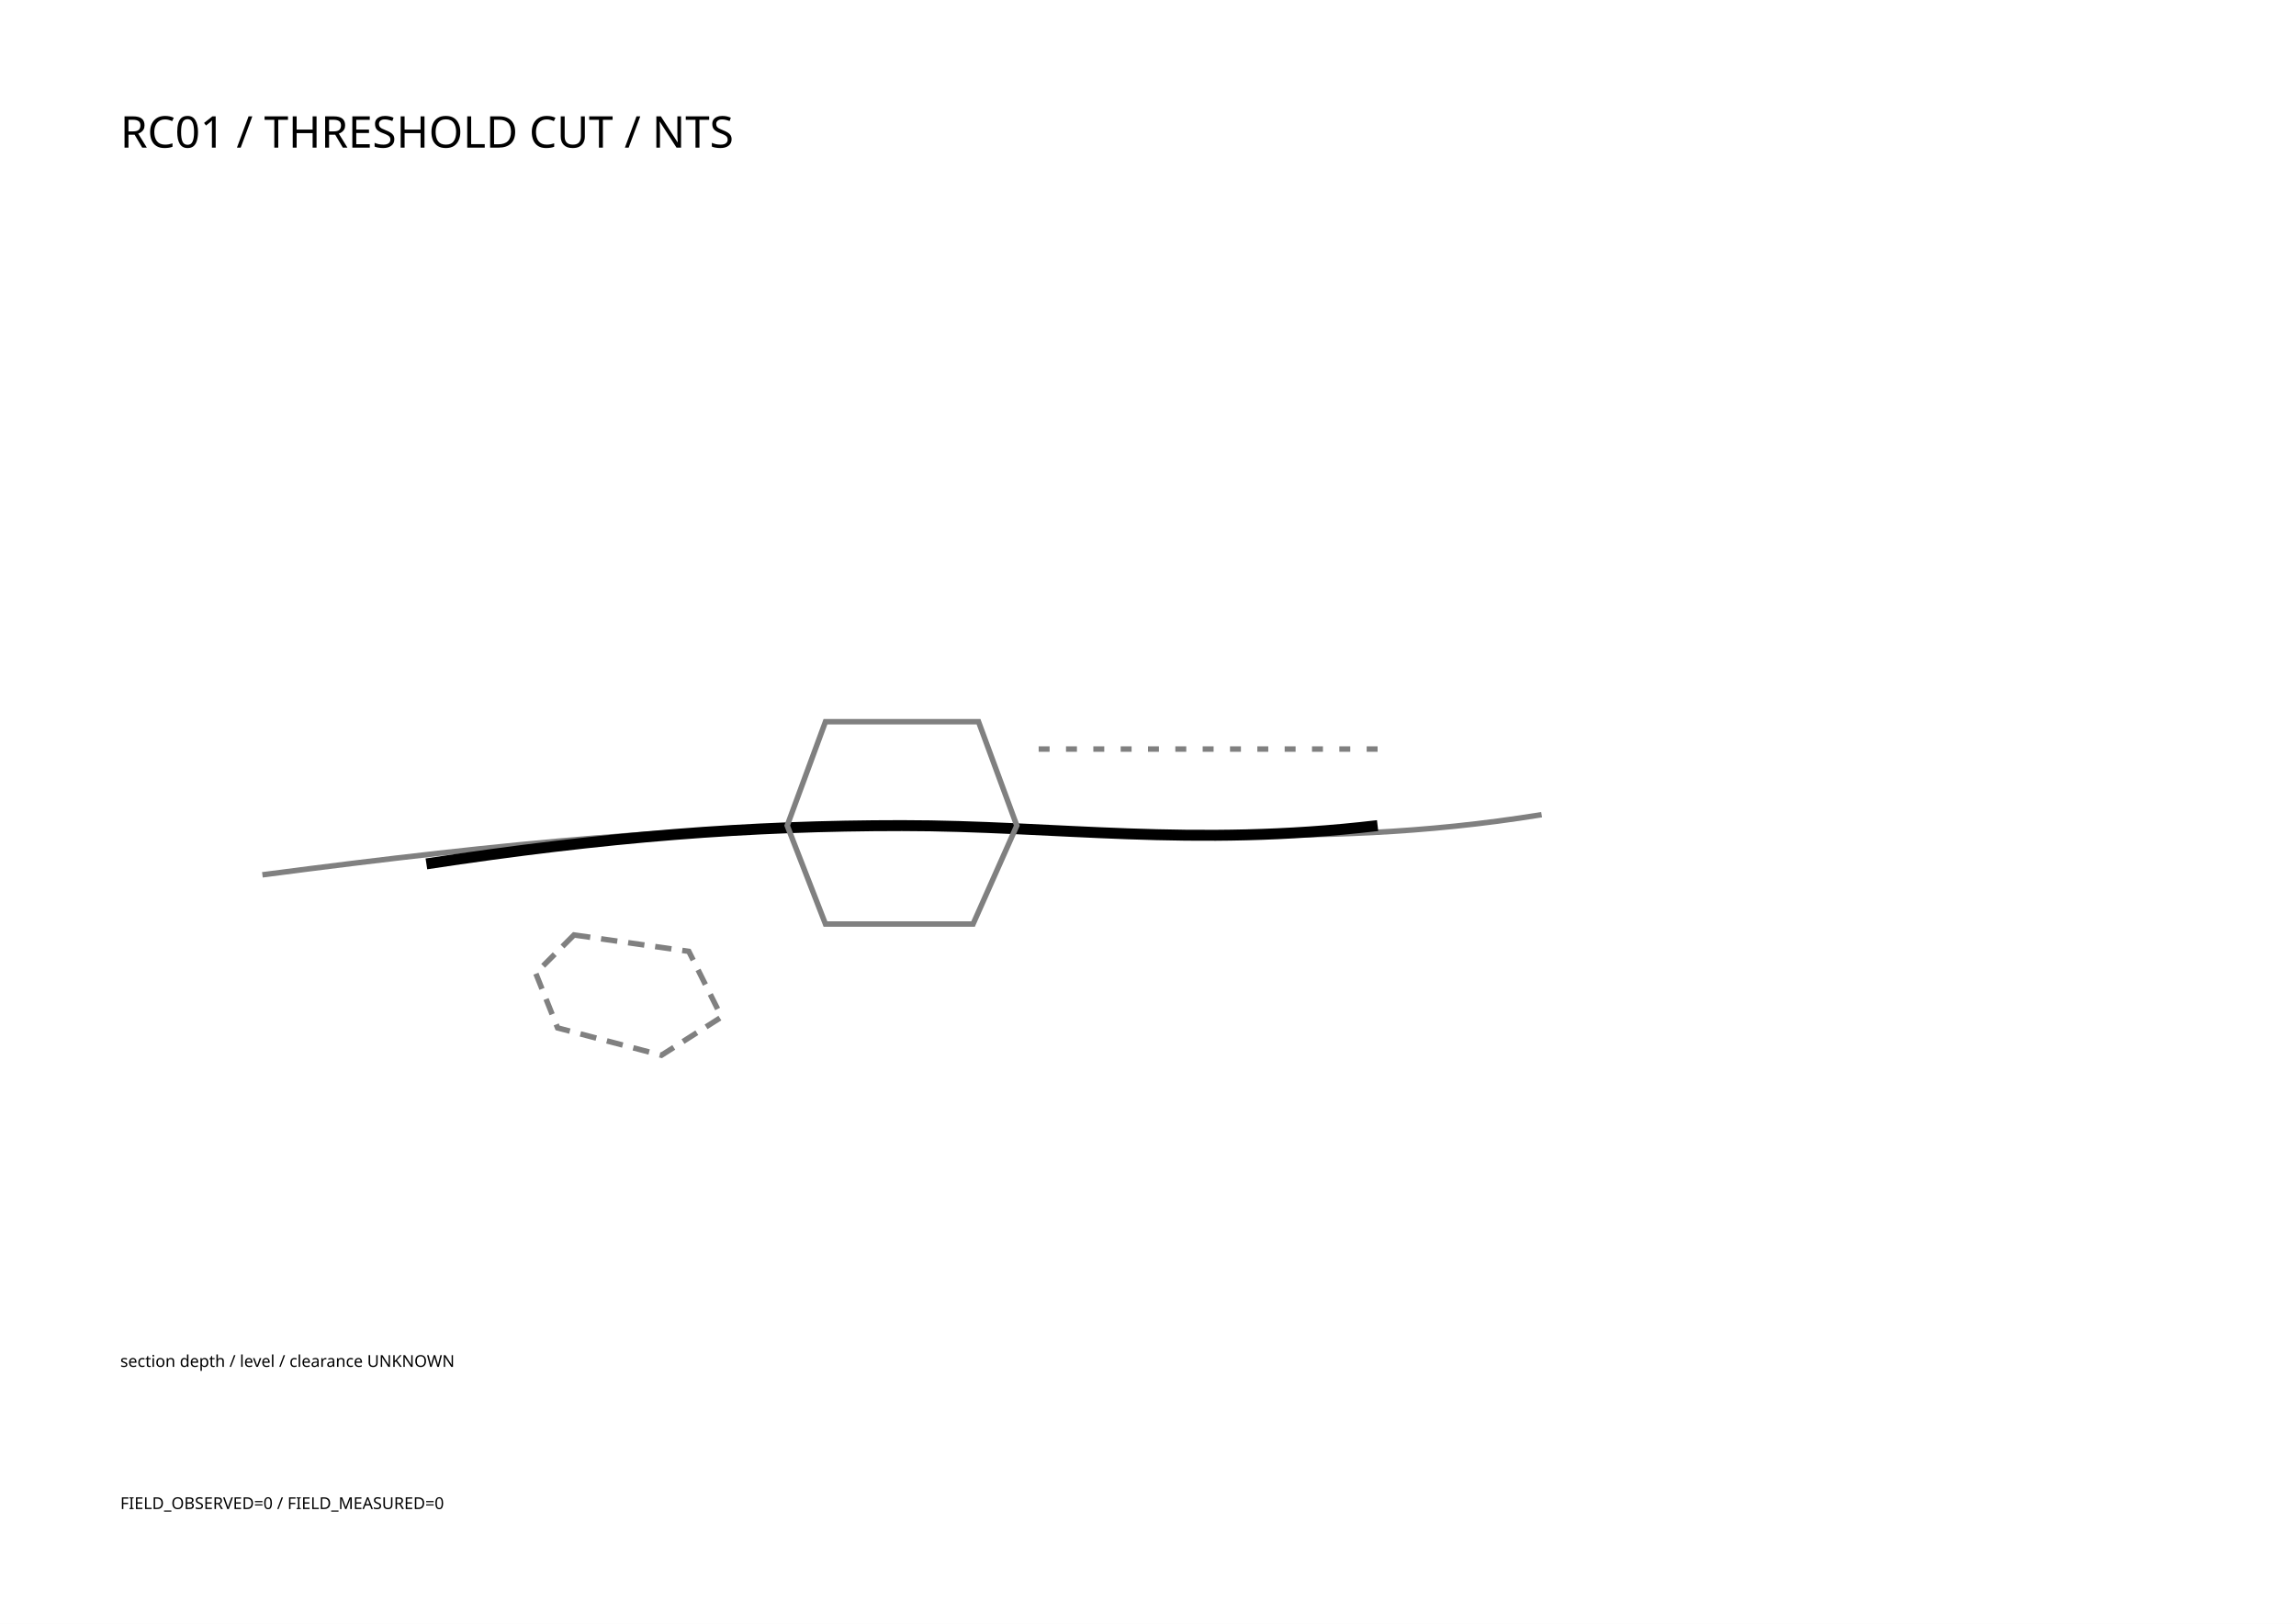
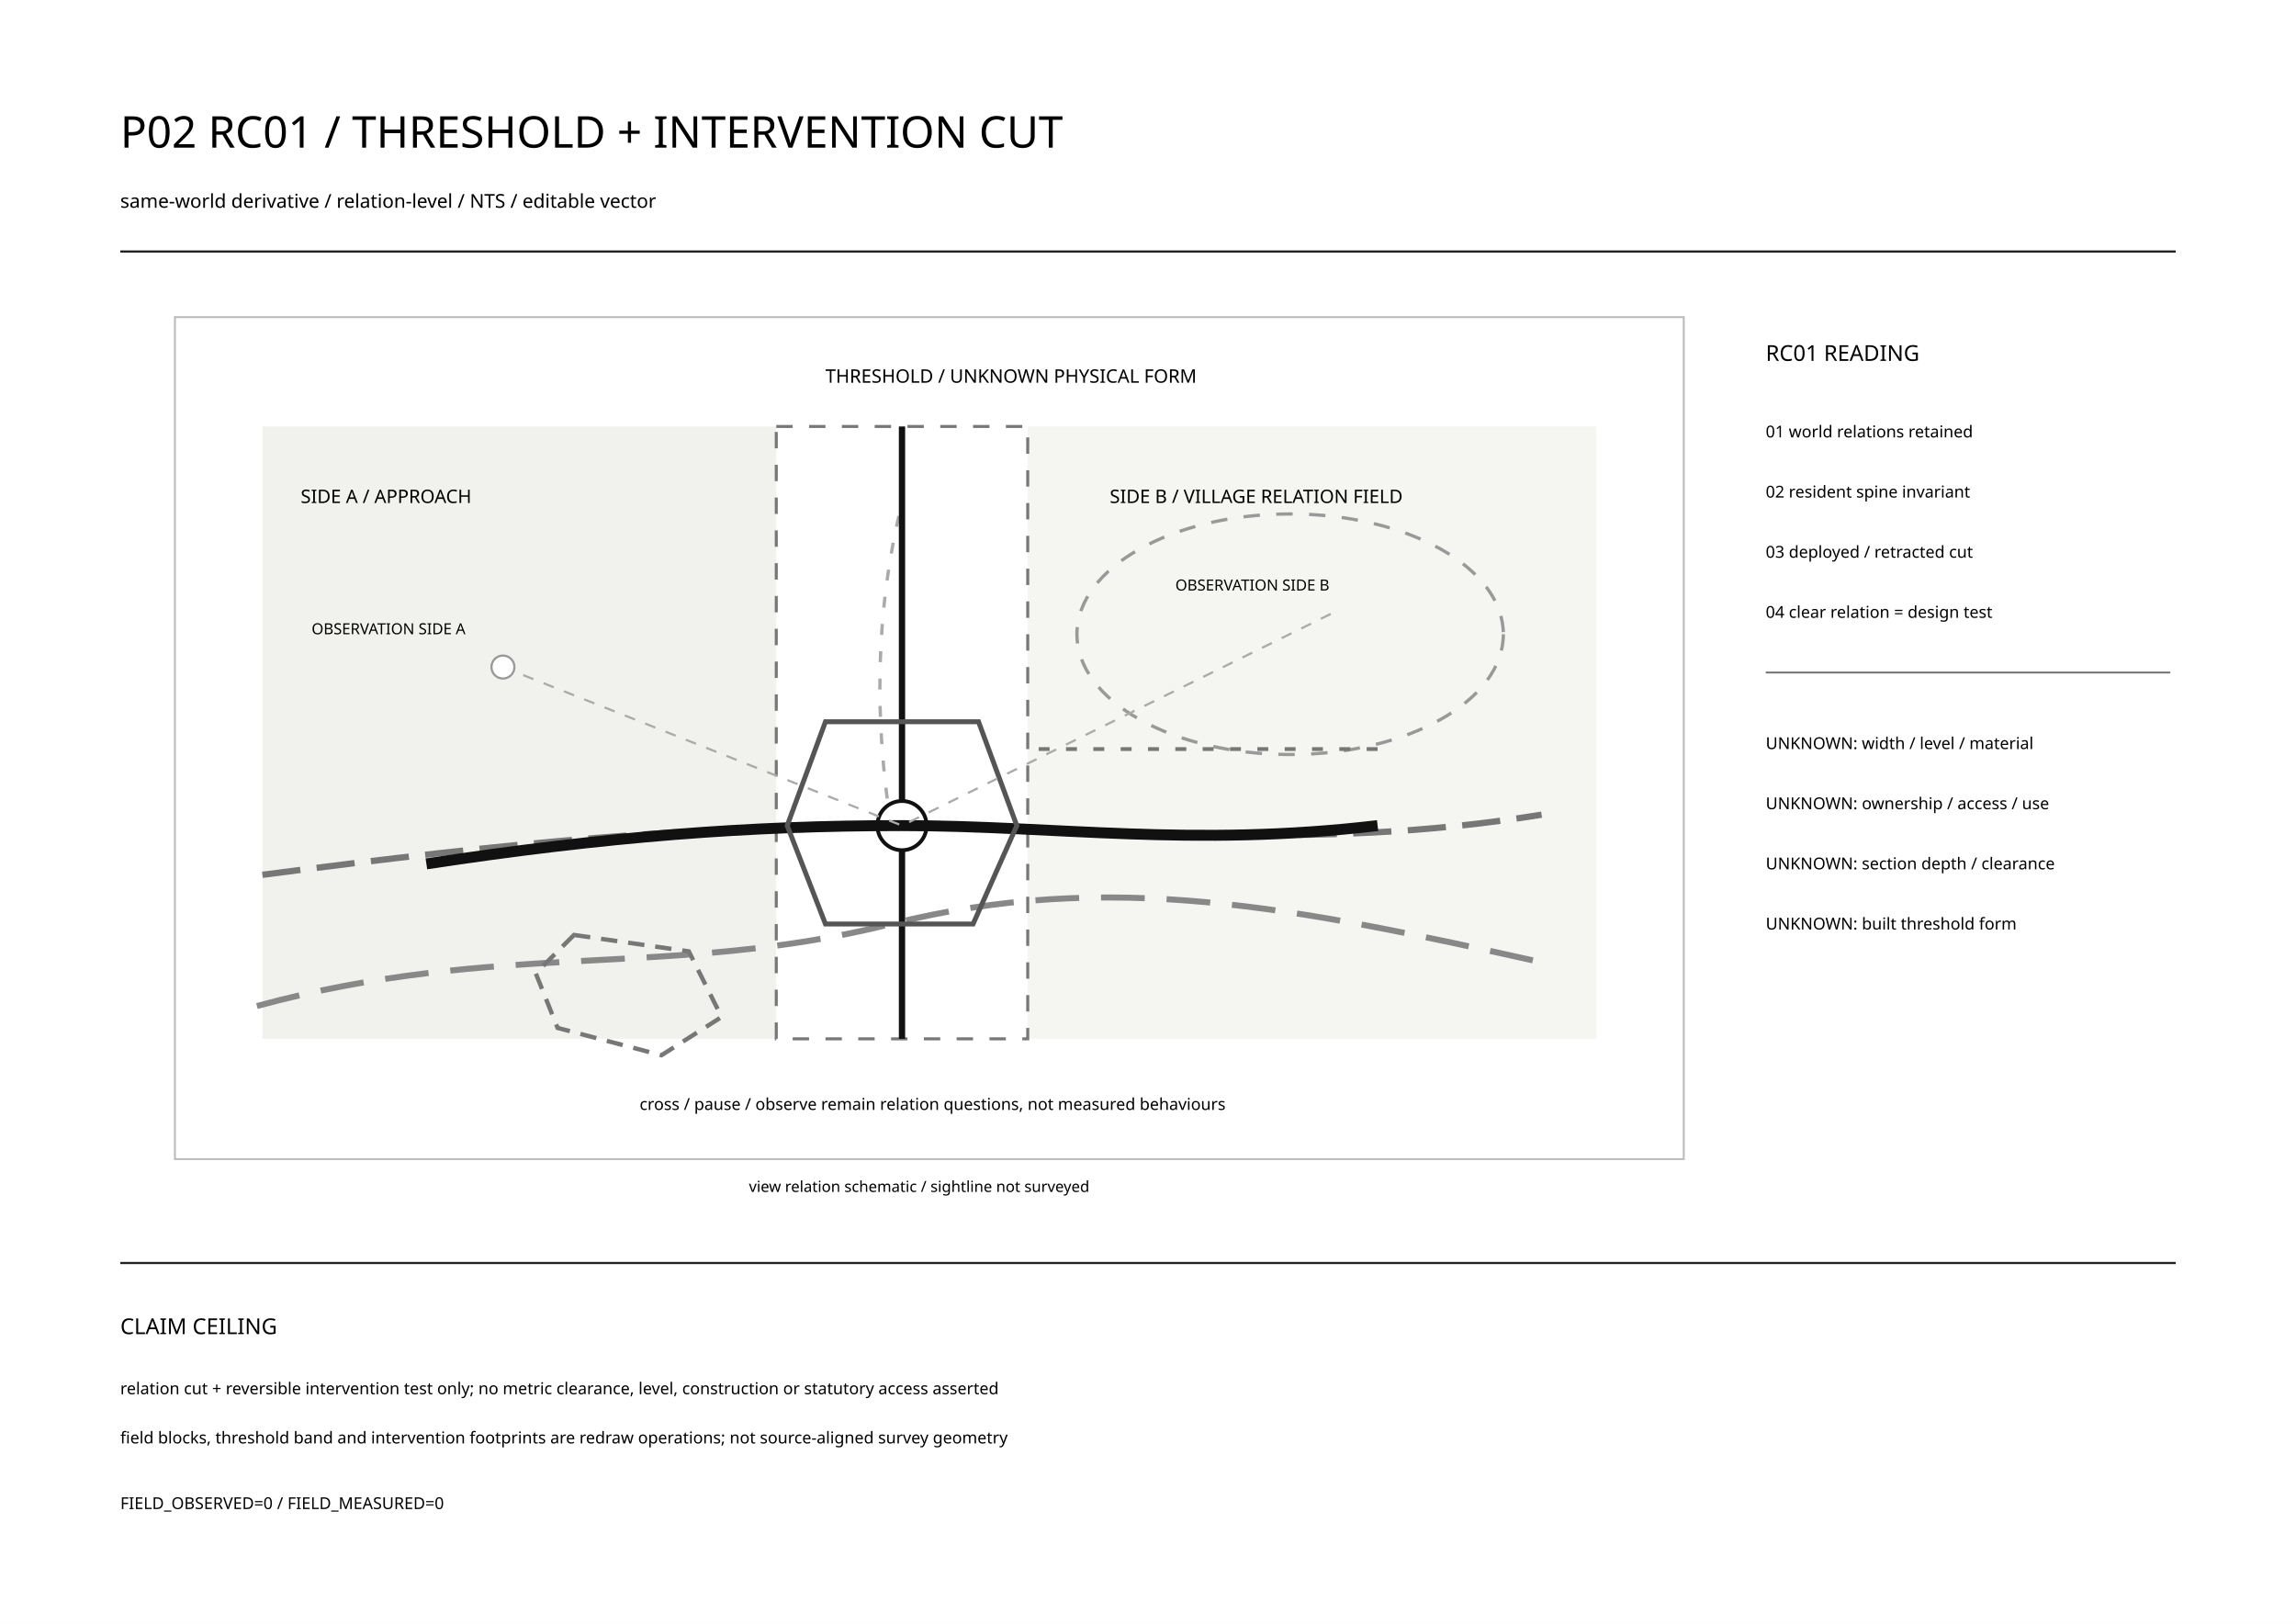
<svg xmlns="http://www.w3.org/2000/svg" width="420mm" height="297mm" viewBox="0 0 420 297">
-   <rect width="420" height="297" fill="white" />
-   <path id="REL-ROUTE-PRIMARY-01" d="M48 160 C94 154 126 151 165 151 S239 156 282 149" fill="none" stroke="gray" />
-   <path id="RC01-RESIDENT-INVARIANT" d="M78 158 C111 153 137 151 165 151 S218 155 252 151" fill="none" stroke="black" stroke-width="2" />
-   <path id="RC01-DEPLOYED-CUT" d="M151 132 L179 132 L186 151 L178 169 L151 169 L144 151 Z" fill="none" stroke="gray" />
-   <path id="RC01-RETRACTED-CUT" d="M105 171 L126 174 L132 186 L121 193 L102 188 L98 178 Z" fill="none" stroke="gray" stroke-dasharray="3 2" />
-   <path id="RC01-CLEAR-RELATION" d="M190 137 L254 137" fill="none" stroke="gray" stroke-dasharray="2 3" />
-   <text x="22" y="27" font-family="sans-serif" font-size="8">RC01 / THRESHOLD CUT / NTS</text>
-   <text x="22" y="250" font-family="sans-serif" font-size="3">section depth / level / clearance UNKNOWN</text>
-   <text x="22" y="276" font-family="sans-serif" font-size="3">FIELD_OBSERVED=0 / FIELD_MEASURED=0</text>
+   <rect width="420" height="297" fill="#fff" />
+   <g id="L00-FRAME" font-family="sans-serif">
+     <text x="22" y="27" font-size="8">P02 RC01 / THRESHOLD + INTERVENTION CUT</text>
+     <text x="22" y="38" font-size="3.5">same-world derivative / relation-level / NTS / editable vector</text>
+     <line x1="22" y1="46" x2="398" y2="46" stroke="#222" stroke-width="0.4" />
+   </g>
+   <g id="L08-CUT-FIELD">
+     <rect x="32" y="58" width="276" height="154" fill="#fff" stroke="#bbb" stroke-width="0.35" />
+     <rect x="48" y="78" width="94" height="112" fill="#f1f1ee" />
+     <rect x="188" y="78" width="104" height="112" fill="#f5f5f2" />
+     <rect id="RC01-THRESHOLD-UNCERTAINTY" x="142" y="78" width="46" height="112" fill="none" stroke="#777" stroke-width="0.55" stroke-dasharray="3 3" />
+   </g>
+   <g id="L10-WORLD-RELATIONS" fill="none">
+     <path id="REL-ROUTE-PRIMARY-01" d="M48 160 C94 154 126 151 165 151 S239 156 282 149" stroke="#777" stroke-width="1.15" stroke-dasharray="7 3" />
+     <path id="REL-ROUTE-SECONDARY-01" d="M163 151 C160 132 160 112 165 92" stroke="#aaa" stroke-width="0.6" stroke-dasharray="2 3" />
+     <path id="REL-WATER-01" d="M47 184 C91 172 123 179 163 169 S237 166 282 176" stroke="#888" stroke-width="1.1" stroke-dasharray="8 4" />
+     <ellipse id="REL-CLUSTER-01" cx="236" cy="116" rx="39" ry="22" stroke="#999" stroke-width="0.6" stroke-dasharray="3 3" />
+   </g>
+   <g id="L15-THRESHOLD" font-family="sans-serif">
+     <line id="RC01-THRESHOLD-AXIS" x1="165" y1="78" x2="165" y2="190" stroke="#111" stroke-width="1.15" />
+     <circle cx="165" cy="151" r="4.5" fill="#fff" stroke="#111" stroke-width="0.7" />
+     <text x="151" y="70" font-size="3.4">THRESHOLD / UNKNOWN PHYSICAL FORM</text>
+     <text x="55" y="92" font-size="3.4">SIDE A / APPROACH</text>
+     <text x="203" y="92" font-size="3.4">SIDE B / VILLAGE RELATION FIELD</text>
+   </g>
+   <g id="L18-INTERVENTION" fill="none">
+     <path id="RC01-RESIDENT-INVARIANT" d="M78 158 C111 153 137 151 165 151 S218 155 252 151" stroke="#111" stroke-width="2" />
+     <path id="RC01-DEPLOYED-CUT" d="M151 132 L179 132 L186 151 L178 169 L151 169 L144 151 Z" stroke="#555" stroke-width="0.9" />
+     <path id="RC01-RETRACTED-CUT" d="M105 171 L126 174 L132 186 L121 193 L102 188 L98 178 Z" stroke="#777" stroke-width="0.8" stroke-dasharray="3 2" />
+     <path id="RC01-CLEAR-RELATION" d="M190 137 L254 137" stroke="#777" stroke-width="0.7" stroke-dasharray="2 3" />
+   </g>
+   <g id="L20-OBSERVATION" font-family="sans-serif">
+     <path d="M92 122 L165 151 L244 112" fill="none" stroke="#aaa" stroke-width="0.4" stroke-dasharray="2 2" />
+     <circle cx="92" cy="122" r="2.1" fill="#fff" stroke="#999" stroke-width="0.4" />
+     <text x="57" y="116" font-size="2.8">OBSERVATION SIDE A</text>
+     <text x="215" y="108" font-size="2.8">OBSERVATION SIDE B</text>
+     <text x="117" y="203" font-size="3">cross / pause / observe remain relation questions, not measured behaviours</text>
+     <text x="137" y="218" font-size="2.8">view relation schematic / sightline not surveyed</text>
+   </g>
+   <g id="L30-READING" font-family="sans-serif">
+     <text x="323" y="66" font-size="4">RC01 READING</text>
+     <text x="323" y="80" font-size="3">01 world relations retained</text>
+     <text x="323" y="91" font-size="3">02 resident spine invariant</text>
+     <text x="323" y="102" font-size="3">03 deployed / retracted cut</text>
+     <text x="323" y="113" font-size="3">04 clear relation = design test</text>
+     <line x1="323" y1="123" x2="397" y2="123" stroke="#777" stroke-width="0.35" />
+     <text x="323" y="137" font-size="3">UNKNOWN: width / level / material</text>
+     <text x="323" y="148" font-size="3">UNKNOWN: ownership / access / use</text>
+     <text x="323" y="159" font-size="3">UNKNOWN: section depth / clearance</text>
+     <text x="323" y="170" font-size="3">UNKNOWN: built threshold form</text>
+   </g>
+   <g id="L40-CLAIM" font-family="sans-serif">
+     <line x1="22" y1="231" x2="398" y2="231" stroke="#222" stroke-width="0.4" />
+     <text x="22" y="244" font-size="4">CLAIM CEILING</text>
+     <text x="22" y="255" font-size="3">relation cut + reversible intervention test only; no metric clearance, level, construction or statutory access asserted</text>
+     <text x="22" y="264" font-size="3">field blocks, threshold band and intervention footprints are redraw operations; not source-aligned survey geometry</text>
+     <text x="22" y="276" font-size="3">FIELD_OBSERVED=0 / FIELD_MEASURED=0</text>
+   </g>
</svg>
